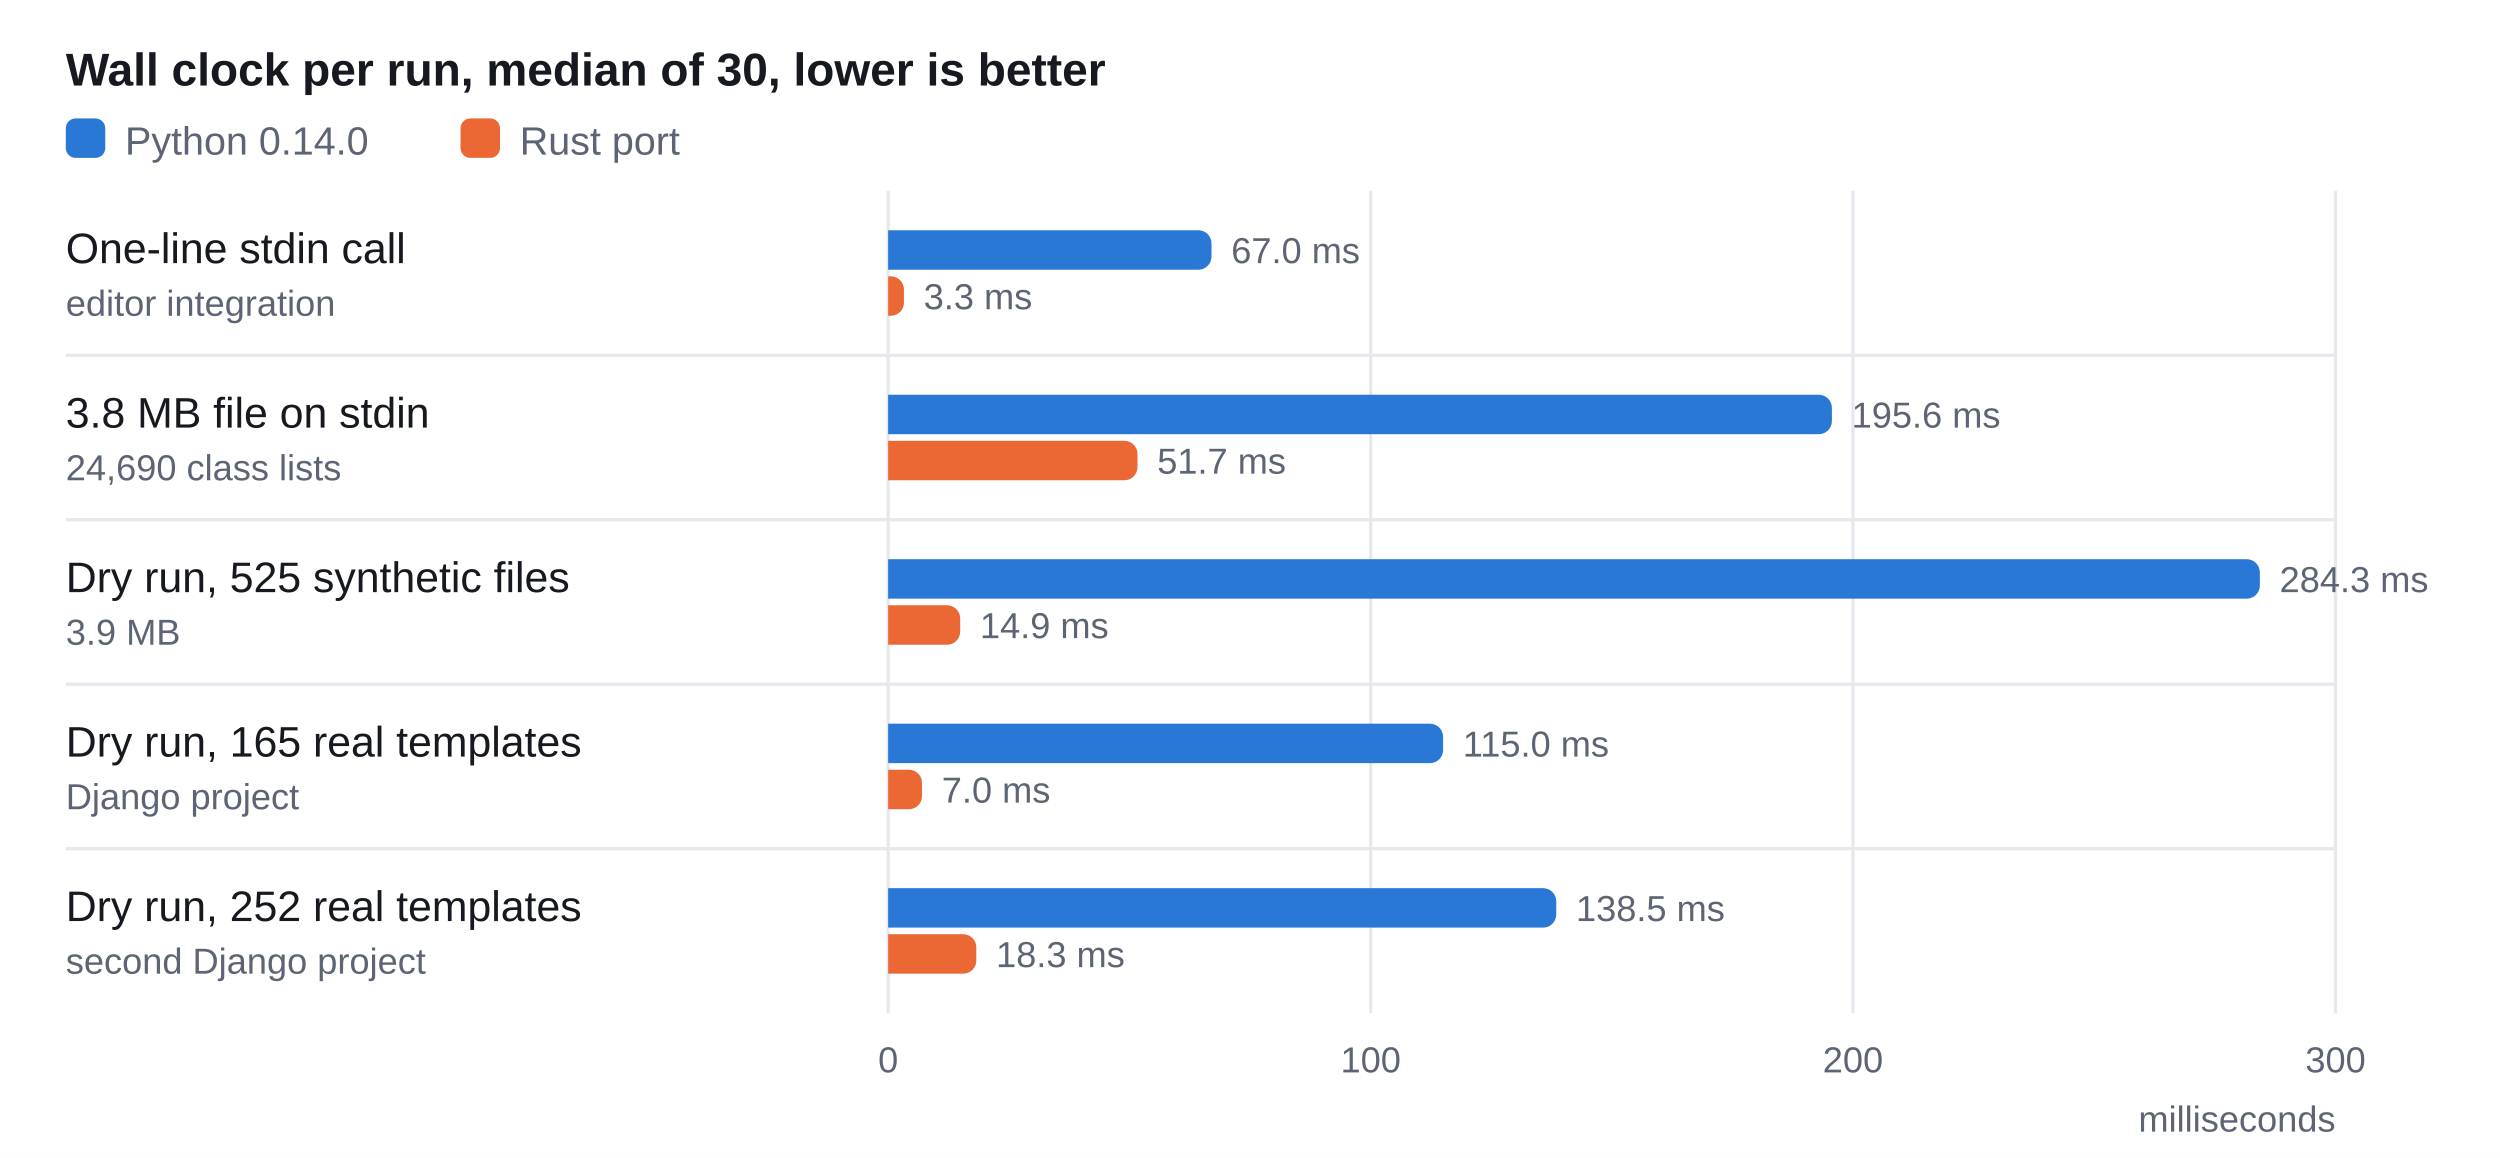
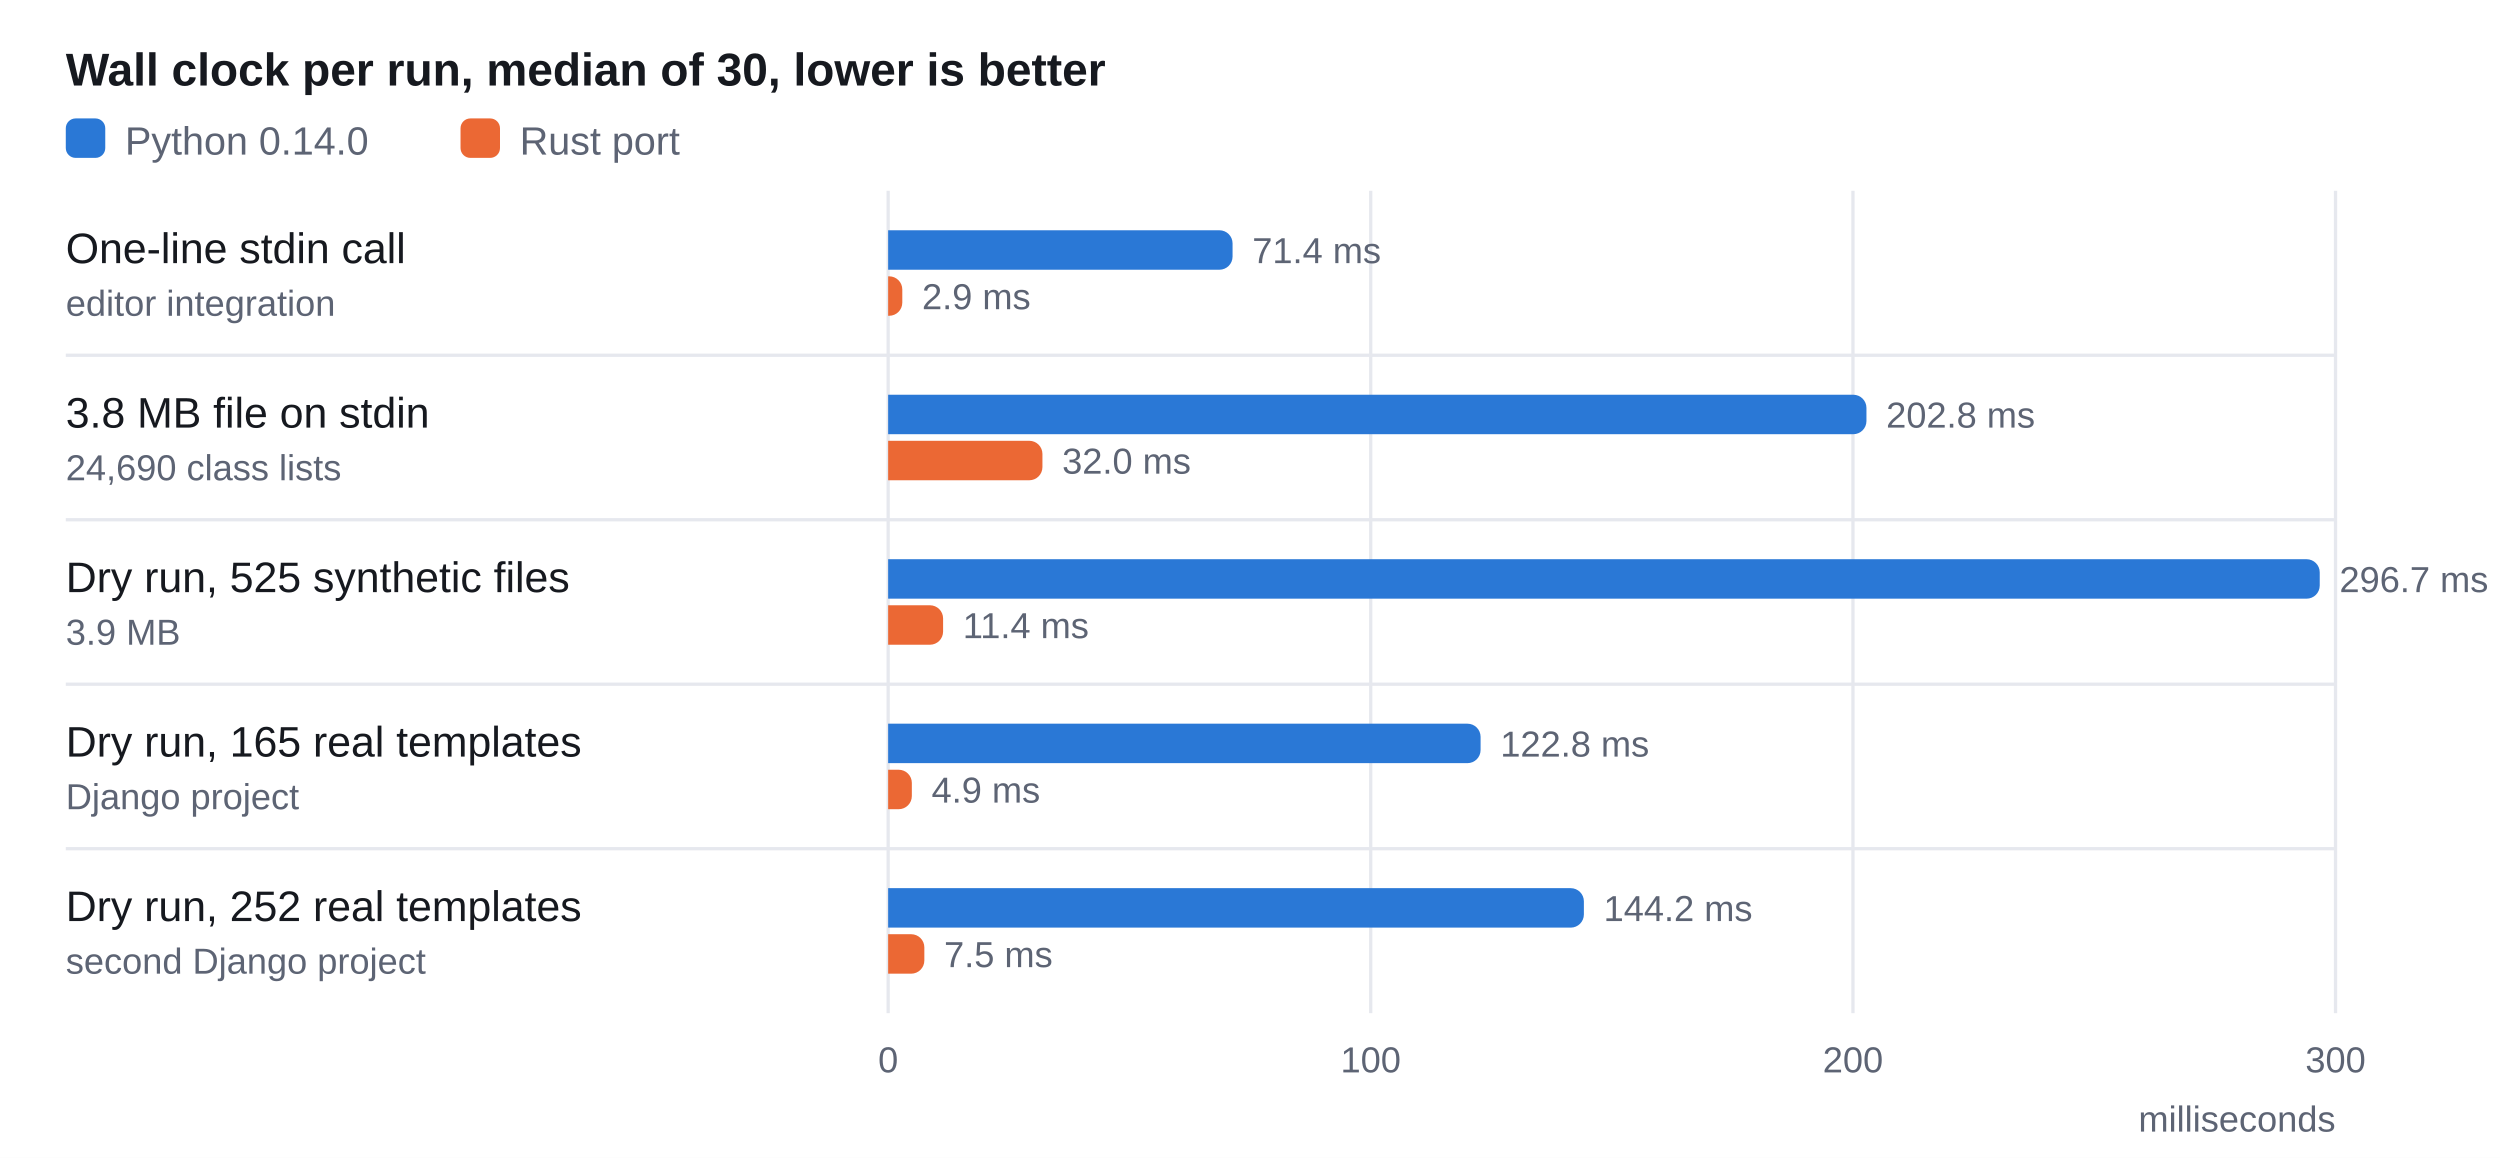
<svg xmlns="http://www.w3.org/2000/svg" viewBox="0 0 760 352" font-family="IBM Plex Sans, Helvetica Neue, Arial, sans-serif" role="img" aria-label="Wall clock per run, Python versus Rust, median of 30 runs">
  <rect width="760" height="352" fill="#ffffff" />
  <text x="20" y="26" font-size="14" font-weight="600" fill="#16191f">Wall clock per run, median of 30, lower is better</text>
  <rect x="20" y="36" width="12" height="12" rx="3" fill="#2a78d6" />
  <text x="38" y="47" font-size="12" fill="#5d6474">Python 0.14.0</text>
  <rect x="140" y="36" width="12" height="12" rx="3" fill="#eb6834" />
  <text x="158" y="47" font-size="12" fill="#5d6474">Rust port</text>
  <line x1="270.0" y1="58" x2="270.0" y2="308" stroke="#e6e8ee" />
  <text x="270.0" y="326" font-size="11" text-anchor="middle" fill="#5d6474">0</text>
  <line x1="416.7" y1="58" x2="416.7" y2="308" stroke="#e6e8ee" />
  <text x="416.7" y="326" font-size="11" text-anchor="middle" fill="#5d6474">100</text>
  <line x1="563.3" y1="58" x2="563.3" y2="308" stroke="#e6e8ee" />
  <text x="563.3" y="326" font-size="11" text-anchor="middle" fill="#5d6474">200</text>
  <line x1="710.0" y1="58" x2="710.0" y2="308" stroke="#e6e8ee" />
  <text x="710.0" y="326" font-size="11" text-anchor="middle" fill="#5d6474">300</text>
  <text x="710" y="344" font-size="11" text-anchor="end" fill="#5d6474">milliseconds</text>
  <text x="20" y="80" font-size="13" fill="#16191f">One-line stdin call</text>
  <text x="20" y="96" font-size="11" fill="#5d6474">editor integration</text>
-   <path d="M270,70 h94.3 a4,4 0 0 1 4,4 v4 a4,4 0 0 1 -4,4 h-94.3 z" fill="#2a78d6" />
-   <text x="374.3" y="80" font-size="11" fill="#5d6474">67.0 ms</text>
-   <path d="M270,84 h0.8 a4,4 0 0 1 4,4 v4 a4,4 0 0 1 -4,4 h-0.8 z" fill="#eb6834" />
-   <text x="280.8" y="94" font-size="11" fill="#5d6474">3.3 ms</text>
+   <path d="M270,70 h100.7 a4,4 0 0 1 4,4 v4 a4,4 0 0 1 -4,4 h-100.7 z" fill="#2a78d6" />
+   <text x="380.7" y="80" font-size="11" fill="#5d6474">71.4 ms</text>
+   <path d="M270,84 h0.3 a4,4 0 0 1 4,4 v4 a4,4 0 0 1 -4,4 h-0.3 z" fill="#eb6834" />
+   <text x="280.3" y="94" font-size="11" fill="#5d6474">2.9 ms</text>
  <line x1="20" y1="108" x2="710" y2="108" stroke="#e6e8ee" />
  <text x="20" y="130" font-size="13" fill="#16191f">3.8 MB file on stdin</text>
  <text x="20" y="146" font-size="11" fill="#5d6474">24,690 class lists</text>
-   <path d="M270,120 h282.9 a4,4 0 0 1 4,4 v4 a4,4 0 0 1 -4,4 h-282.9 z" fill="#2a78d6" />
-   <text x="562.9" y="130" font-size="11" fill="#5d6474">195.6 ms</text>
-   <path d="M270,134 h71.8 a4,4 0 0 1 4,4 v4 a4,4 0 0 1 -4,4 h-71.8 z" fill="#eb6834" />
-   <text x="351.8" y="144" font-size="11" fill="#5d6474">51.7 ms</text>
+   <path d="M270,120 h293.4 a4,4 0 0 1 4,4 v4 a4,4 0 0 1 -4,4 h-293.4 z" fill="#2a78d6" />
+   <text x="573.4" y="130" font-size="11" fill="#5d6474">202.8 ms</text>
+   <path d="M270,134 h42.9 a4,4 0 0 1 4,4 v4 a4,4 0 0 1 -4,4 h-42.9 z" fill="#eb6834" />
+   <text x="322.9" y="144" font-size="11" fill="#5d6474">32.0 ms</text>
  <line x1="20" y1="158" x2="710" y2="158" stroke="#e6e8ee" />
  <text x="20" y="180" font-size="13" fill="#16191f">Dry run, 525 synthetic files</text>
  <text x="20" y="196" font-size="11" fill="#5d6474">3.9 MB</text>
-   <path d="M270,170 h413.0 a4,4 0 0 1 4,4 v4 a4,4 0 0 1 -4,4 h-413.0 z" fill="#2a78d6" />
-   <text x="693.0" y="180" font-size="11" fill="#5d6474">284.3 ms</text>
-   <path d="M270,184 h17.9 a4,4 0 0 1 4,4 v4 a4,4 0 0 1 -4,4 h-17.9 z" fill="#eb6834" />
-   <text x="297.9" y="194" font-size="11" fill="#5d6474">14.9 ms</text>
+   <path d="M270,170 h431.2 a4,4 0 0 1 4,4 v4 a4,4 0 0 1 -4,4 h-431.2 z" fill="#2a78d6" />
+   <text x="711.2" y="180" font-size="11" fill="#5d6474">296.7 ms</text>
+   <path d="M270,184 h12.7 a4,4 0 0 1 4,4 v4 a4,4 0 0 1 -4,4 h-12.7 z" fill="#eb6834" />
+   <text x="292.7" y="194" font-size="11" fill="#5d6474">11.4 ms</text>
  <line x1="20" y1="208" x2="710" y2="208" stroke="#e6e8ee" />
  <text x="20" y="230" font-size="13" fill="#16191f">Dry run, 165 real templates</text>
  <text x="20" y="246" font-size="11" fill="#5d6474">Django project</text>
-   <path d="M270,220 h164.7 a4,4 0 0 1 4,4 v4 a4,4 0 0 1 -4,4 h-164.7 z" fill="#2a78d6" />
-   <text x="444.7" y="230" font-size="11" fill="#5d6474">115.0 ms</text>
-   <path d="M270,234 h6.3 a4,4 0 0 1 4,4 v4 a4,4 0 0 1 -4,4 h-6.3 z" fill="#eb6834" />
-   <text x="286.3" y="244" font-size="11" fill="#5d6474">7.0 ms</text>
+   <path d="M270,220 h176.1 a4,4 0 0 1 4,4 v4 a4,4 0 0 1 -4,4 h-176.1 z" fill="#2a78d6" />
+   <text x="456.1" y="230" font-size="11" fill="#5d6474">122.8 ms</text>
+   <path d="M270,234 h3.2 a4,4 0 0 1 4,4 v4 a4,4 0 0 1 -4,4 h-3.2 z" fill="#eb6834" />
+   <text x="283.2" y="244" font-size="11" fill="#5d6474">4.9 ms</text>
  <line x1="20" y1="258" x2="710" y2="258" stroke="#e6e8ee" />
  <text x="20" y="280" font-size="13" fill="#16191f">Dry run, 252 real templates</text>
  <text x="20" y="296" font-size="11" fill="#5d6474">second Django project</text>
-   <path d="M270,270 h199.1 a4,4 0 0 1 4,4 v4 a4,4 0 0 1 -4,4 h-199.1 z" fill="#2a78d6" />
-   <text x="479.1" y="280" font-size="11" fill="#5d6474">138.5 ms</text>
-   <path d="M270,284 h22.8 a4,4 0 0 1 4,4 v4 a4,4 0 0 1 -4,4 h-22.8 z" fill="#eb6834" />
-   <text x="302.8" y="294" font-size="11" fill="#5d6474">18.3 ms</text>
+   <path d="M270,270 h207.5 a4,4 0 0 1 4,4 v4 a4,4 0 0 1 -4,4 h-207.5 z" fill="#2a78d6" />
+   <text x="487.5" y="280" font-size="11" fill="#5d6474">144.2 ms</text>
+   <path d="M270,284 h7.0 a4,4 0 0 1 4,4 v4 a4,4 0 0 1 -4,4 h-7.0 z" fill="#eb6834" />
+   <text x="287.0" y="294" font-size="11" fill="#5d6474">7.5 ms</text>
</svg>
